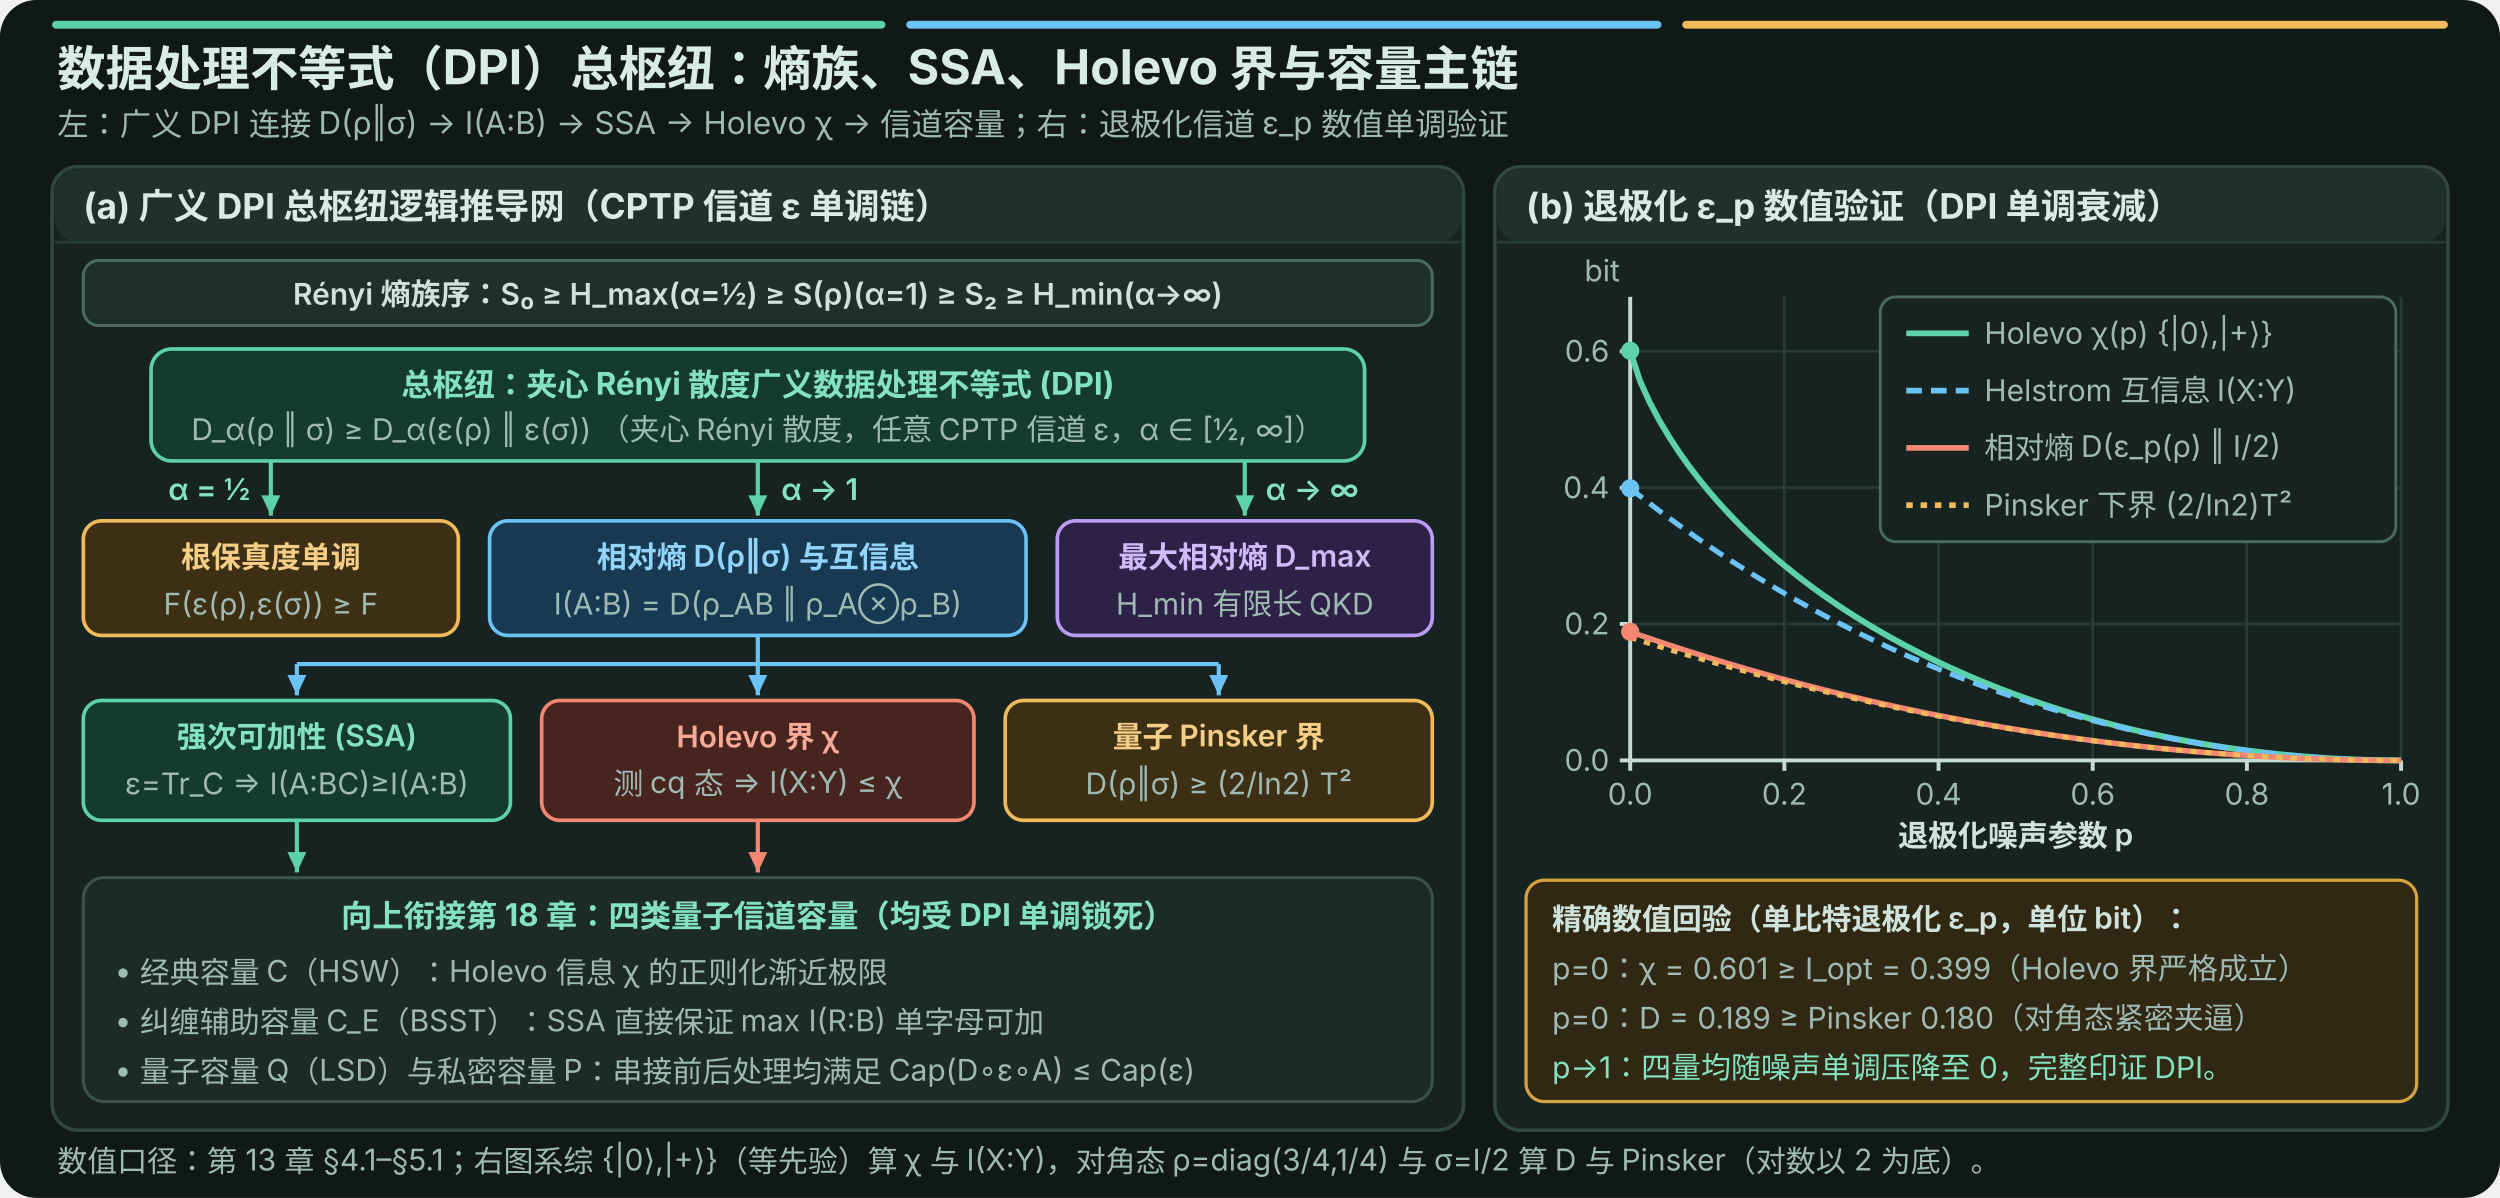
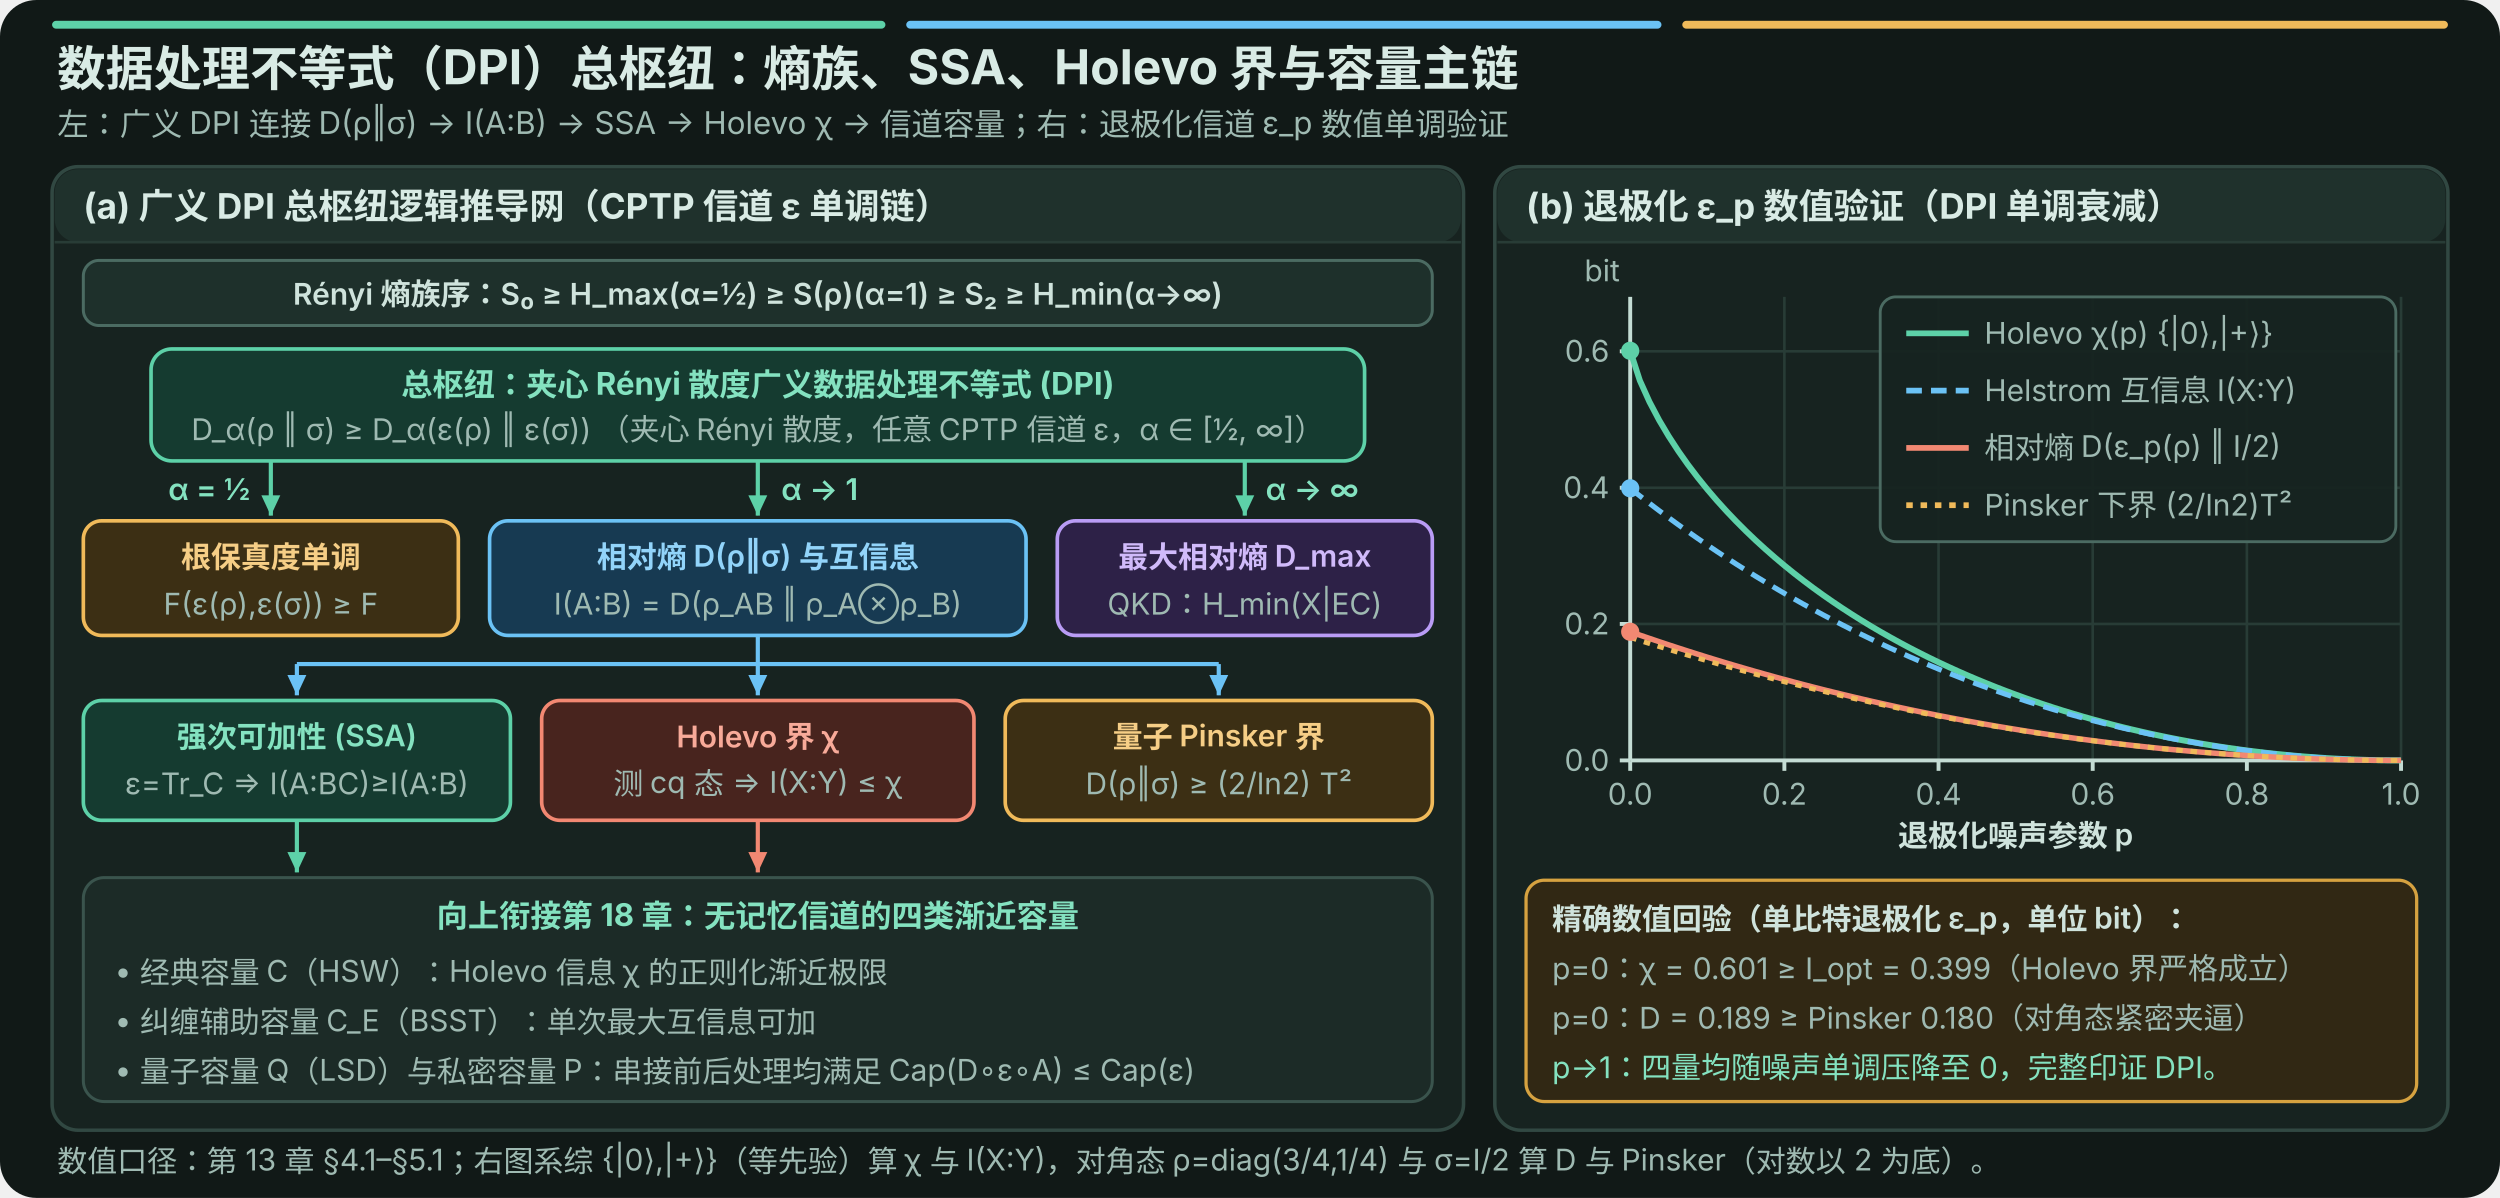
<svg xmlns="http://www.w3.org/2000/svg" viewBox="0 0 960 460" role="img" aria-labelledby="title desc">
  <style>
:root{color-scheme:dark}
text{font-family:system-ui,-apple-system,'PingFang SC','Hiragino Sans GB','Microsoft YaHei',sans-serif}
.bg{fill:#FAF8F3}
.panel{fill:#FFFFFF;stroke:#D3CCC0;stroke-width:1.35}
.subpanel{fill:#F4F0E8;stroke:#D8D1C4;stroke-width:1.15}
.phead{fill:#EFECE2}
.title{font-size:18.5px;font-weight:700;fill:#14453d}
.subtitle{font-size:12px;font-weight:400;fill:#435B55}
.sec{font-size:13.5px;font-weight:700;fill:#14453d}
.lbl{font-size:12px;font-weight:500;fill:#1A3530}
.lblb{font-size:12px;font-weight:700;fill:#14453d}
.sm{font-size:11.5px;font-weight:400;fill:#435B55}
.smb{font-size:11.5px;font-weight:600;fill:#1A3530}
.math-txt{font-family:Georgia,'Times New Roman',serif;font-size:12.5px;font-weight:700;fill:#14453d}
.mono{font-family:ui-monospace,'SFMono-Regular',Menlo,Consolas,monospace;font-size:11.5px;font-weight:600;fill:#1A3530}
.axis{stroke:#1A3530;stroke-width:1.5;fill:none}
.axis-fill{fill:#1A3530}
.grid{stroke:#E2DDD2;stroke-width:1;fill:none}
.guide{stroke:#7A8E88;stroke-width:1.2;stroke-dasharray:5 4;fill:none}
.c1{stroke:#14453d;fill:none}
.c1-fill{fill:#14453d}
.c1-txt{fill:#14453d}
.c1-soft{fill:#E2F2EC;stroke:#14453d;stroke-width:1.4}
.c2{stroke:#C44B31;fill:none}
.c2-fill{fill:#C44B31}
.c2-txt{fill:#A43821}
.c2-soft{fill:#FCE8E2;stroke:#C44B31;stroke-width:1.4}
.c3{stroke:#1B6CA8;fill:none}
.c3-fill{fill:#1B6CA8}
.c3-txt{fill:#155485}
.c3-soft{fill:#E2F0FA;stroke:#1B6CA8;stroke-width:1.4}
.c4{stroke:#B57614;fill:none}
.c4-fill{fill:#B57614}
.c4-txt{fill:#8C580B}
.c4-soft{fill:#FDF3DC;stroke:#B57614;stroke-width:1.4}
.c5{stroke:#6B4EA8;fill:none}
.c5-fill{fill:#6B4EA8}
.c5-txt{fill:#51358A}
.c5-soft{fill:#EFE9FB;stroke:#6B4EA8;stroke-width:1.4}
.note{fill:#FAF3E0;stroke:#C48B22;stroke-width:1.25}
.pill{fill:#F3EFE6;stroke:#A8B5B0;stroke-width:1.15}
.pill-bg{fill:#FFFFFF;fill-opacity:.94;stroke:#A8B5B0;stroke-width:1.1}
.area1{fill:#14453d;fill-opacity:.14}
.area2{fill:#C44B31;fill-opacity:.13}
.area3{fill:#1B6CA8;fill-opacity:.13}
.area4{fill:#B57614;fill-opacity:.14}
.bar-neutral{fill:#E5E0D5;stroke:#5D706B;stroke-width:1.3}
.badge-txt{fill:#FAF8F3;font-size:11.5px;font-weight:700}
.hatch-stroke1{stroke:#14453d;stroke-width:1.1;stroke-opacity:.38}
.hatch-stroke2{stroke:#C44B31;stroke-width:1.1;stroke-opacity:.42}
.hatch-stroke3{stroke:#1B6CA8;stroke-width:1.1;stroke-opacity:.38}

.bg{fill:#111917}
  .panel{fill:#172320;stroke:#314842}
  .subpanel{fill:#1C2B27;stroke:#3A544D}
  .phead{fill:#1F312C}
  .title,.sec,.lblb,.math-txt{fill:#d9ebe5}
  .subtitle,.sm{fill:#9FBAB2}
  .lbl,.smb,.mono{fill:#CFE3DC}
  .axis{stroke:#C4DCD4}
  .axis-fill{fill:#C4DCD4}
  .grid{stroke:#283C36}
  .guide{stroke:#6F8F86}
  .c1{stroke:#5DD1A8}
  .c1-fill{fill:#5DD1A8}
  .c1-txt{fill:#84E2C0}
  .c1-soft{fill:#153B30;stroke:#5DD1A8}
  .c2{stroke:#F28872}
  .c2-fill{fill:#F28872}
  .c2-txt{fill:#F8AA99}
  .c2-soft{fill:#48241E;stroke:#F28872}
  .c3{stroke:#6BC2F5}
  .c3-fill{fill:#6BC2F5}
  .c3-txt{fill:#92D4FA}
  .c3-soft{fill:#173A52;stroke:#6BC2F5}
  .c4{stroke:#F0BA5A}
  .c4-fill{fill:#F0BA5A}
  .c4-txt{fill:#F6CE86}
  .c4-soft{fill:#3C2F14;stroke:#F0BA5A}
  .c5{stroke:#B99CF5}
  .c5-fill{fill:#B99CF5}
  .c5-txt{fill:#D0BAFA}
  .c5-soft{fill:#2D2147;stroke:#B99CF5}
  .note{fill:#312814;stroke:#D6A240}
  .pill{fill:#1E302B;stroke:#4B6B62}
  .pill-bg{fill:#172320;fill-opacity:.94;stroke:#4B6B62}
  .area1{fill:#5DD1A8;fill-opacity:.18}
  .area2{fill:#F28872;fill-opacity:.17}
  .area3{fill:#6BC2F5;fill-opacity:.17}
  .area4{fill:#F0BA5A;fill-opacity:.17}
  .bar-neutral{fill:#263833;stroke:#87A69D}
  .badge-txt{fill:#111917}
  .hatch-stroke1{stroke:#5DD1A8;stroke-opacity:.45}
  .hatch-stroke2{stroke:#F28872;stroke-opacity:.48}
  .hatch-stroke3{stroke:#6BC2F5;stroke-opacity:.45}

  </style>
  <defs>
    <marker id="arr-ink" viewBox="0 0 10 10" refX="8.5" refY="5" markerWidth="6.5" markerHeight="6.5" orient="auto-start-reverse">
      <path d="M1,1.5 L8.5,5 L1,8.5 Z" class="axis-fill" />
    </marker>
    <marker id="arr-c1" viewBox="0 0 10 10" refX="8.5" refY="5" markerWidth="6.5" markerHeight="6.5" orient="auto-start-reverse">
      <path d="M1,1.5 L8.5,5 L1,8.5 Z" class="c1-fill" />
    </marker>
    <marker id="arr-c2" viewBox="0 0 10 10" refX="8.5" refY="5" markerWidth="6.5" markerHeight="6.5" orient="auto-start-reverse">
      <path d="M1,1.5 L8.5,5 L1,8.5 Z" class="c2-fill" />
    </marker>
    <marker id="arr-c3" viewBox="0 0 10 10" refX="8.5" refY="5" markerWidth="6.5" markerHeight="6.5" orient="auto-start-reverse">
      <path d="M1,1.5 L8.5,5 L1,8.5 Z" class="c3-fill" />
    </marker>
    <pattern id="hatch-c1" width="7" height="7" patternUnits="userSpaceOnUse" patternTransform="rotate(45)">
      <line class="hatch-stroke1" x1="0" y1="0" x2="0" y2="7" />
    </pattern>
    <pattern id="hatch-c2" width="7" height="7" patternUnits="userSpaceOnUse" patternTransform="rotate(-45)">
      <line class="hatch-stroke2" x1="0" y1="0" x2="0" y2="7" />
    </pattern>
    <pattern id="hatch-c3" width="7" height="7" patternUnits="userSpaceOnUse" patternTransform="rotate(45)">
      <line class="hatch-stroke3" x1="0" y1="0" x2="0" y2="7" />
    </pattern>
  </defs>
  <rect class="bg" x="0" y="0" width="960" height="460" rx="14" />
  <rect class="c1-fill" x="20" y="8" width="320" height="3" rx="1.5" />
  <rect class="c3-fill" x="348" y="8" width="290" height="3" rx="1.5" />
  <rect class="c4-fill" x="646" y="8" width="294" height="3" rx="1.5" />
  <text class="title" x="22.0" y="33.0">数据处理不等式（DPI）总枢纽：熵族、SSA、Holevo 界与容量主链</text>
  <text class="subtitle" x="22.0" y="52.0">左：广义 DPI 连接 D(ρ‖σ) → I(A:B) → SSA → Holevo χ → 信道容量；右：退极化信道 ε_p 数值单调验证</text>
  <rect class="panel" x="20.0" y="64.0" width="542.0" height="370.0" rx="10.0" />
  <rect class="phead" x="21.0" y="65.0" width="540.0" height="28.0" rx="9.0" />
  <line class="grid" x1="21.0" y1="93.0" x2="561.0" y2="93.0" />
  <text class="sec" x="32.0" y="84.0">(a) 广义 DPI 总枢纽逻辑推导网（CPTP 信道 ε 单调链）</text>
  <rect class="pill" x="32.0" y="100.0" width="518.0" height="25.0" rx="6.0" />
  <text class="smb" x="291.0" y="117.0" text-anchor="middle">Rényi 熵族序：S₀ ≥ H_max(α=½) ≥ S(ρ)(α=1) ≥ S₂ ≥ H_min(α→∞)</text>
  <rect class="c1-soft" x="58.0" y="134.0" width="466.0" height="43.0" rx="8.0" stroke-width="2" />
  <text class="lblb c1-txt" x="291.0" y="152.0" text-anchor="middle">总枢纽：夹心 Rényi 散度广义数据处理不等式 (DPI)</text>
  <text class="sm" x="291.0" y="169.0" text-anchor="middle">D_α(ρ ‖ σ) ≥ D_α(ε(ρ) ‖ ε(σ))   （夹心 Rényi 散度，任意 CPTP 信道 ε，α ∈ [½, ∞]）</text>
  <line class="c1" x1="104.0" y1="177.0" x2="104.0" y2="198.0" stroke-width="1.6" marker-end="url(#arr-c1)" />
  <text class="smb c1-txt" x="96.0" y="192.0" text-anchor="end">α = ½</text>
  <line class="c1" x1="291.0" y1="177.0" x2="291.0" y2="198.0" stroke-width="1.6" marker-end="url(#arr-c1)" />
  <text class="smb c1-txt" x="300.0" y="192.0">α → 1</text>
  <line class="c1" x1="478.0" y1="177.0" x2="478.0" y2="198.0" stroke-width="1.6" marker-end="url(#arr-c1)" />
  <text class="smb c1-txt" x="486.0" y="192.0">α → ∞</text>
  <rect class="c4-soft" x="32.0" y="200.0" width="144.0" height="44.0" rx="7.0" />
  <text class="smb c4-txt" x="104.0" y="218.0" text-anchor="middle">根保真度单调</text>
  <text class="sm" x="104.0" y="236.0" text-anchor="middle">F(ε(ρ),ε(σ)) ≥ F</text>
  <rect class="c3-soft" x="188.0" y="200.0" width="206.0" height="44.0" rx="7.0" stroke-width="1.8" />
  <text class="smb c3-txt" x="291.0" y="218.0" text-anchor="middle">相对熵 D(ρ‖σ) 与互信息</text>
  <text class="sm" x="291.0" y="236.0" text-anchor="middle">I(A:B) = D(ρ_AB ‖ ρ_A⊗ρ_B)</text>
  <rect class="c5-soft" x="406.0" y="200.0" width="144.0" height="44.0" rx="7.0" />
  <text class="smb c5-txt" x="478.0" y="218.0" text-anchor="middle">最大相对熵 D_max</text>
-   <text class="sm" x="478.0" y="236.0" text-anchor="middle">H_min 有限长 QKD</text>
+   <text class="sm" x="478.0" y="236.0" text-anchor="middle">QKD：H_min(X|EC)</text>
  <line class="c3" x1="291.0" y1="244.0" x2="291.0" y2="255.0" stroke-width="1.6" />
  <line class="c3" x1="114.0" y1="255.0" x2="468.0" y2="255.0" stroke-width="1.6" />
  <line class="c3" x1="114.0" y1="255.0" x2="114.0" y2="267.0" stroke-width="1.6" marker-end="url(#arr-c3)" />
  <line class="c3" x1="291.0" y1="255.0" x2="291.0" y2="267.0" stroke-width="1.6" marker-end="url(#arr-c3)" />
  <line class="c3" x1="468.0" y1="255.0" x2="468.0" y2="267.0" stroke-width="1.6" marker-end="url(#arr-c3)" />
  <rect class="c1-soft" x="32.0" y="269.0" width="164.0" height="46.0" rx="7.0" />
  <text class="smb c1-txt" x="114.0" y="287.0" text-anchor="middle">强次可加性 (SSA)</text>
  <text class="sm" x="114.0" y="305.0" text-anchor="middle">ε=Tr_C ⇒ I(A:BC)≥I(A:B)</text>
  <rect class="c2-soft" x="208.0" y="269.0" width="166.0" height="46.0" rx="7.0" />
  <text class="smb c2-txt" x="291.0" y="287.0" text-anchor="middle">Holevo 界 χ</text>
  <text class="sm" x="291.0" y="305.0" text-anchor="middle">测 cq 态 ⇒ I(X:Y) ≤ χ</text>
  <rect class="c4-soft" x="386.0" y="269.0" width="164.0" height="46.0" rx="7.0" />
  <text class="smb c4-txt" x="468.0" y="287.0" text-anchor="middle">量子 Pinsker 界</text>
  <text class="sm" x="468.0" y="305.0" text-anchor="middle">D(ρ‖σ) ≥ (2/ln2) T²</text>
  <line class="c1" x1="114.0" y1="315.0" x2="114.0" y2="335.0" stroke-width="1.6" marker-end="url(#arr-c1)" />
  <line class="c2" x1="291.0" y1="315.0" x2="291.0" y2="335.0" stroke-width="1.6" marker-end="url(#arr-c2)" />
  <rect class="subpanel" x="32.0" y="337.0" width="518.0" height="86.0" rx="8.0" />
-   <text class="lblb c1-txt" x="291.0" y="356.0" text-anchor="middle">向上衔接第 18 章：四类量子信道容量（均受 DPI 单调锁死）</text>
+   <text class="lblb c1-txt" x="291.0" y="356.0" text-anchor="middle">向上衔接第 18 章：无记忆信道的四类渐近容量</text>
  <text class="sm" x="44.0" y="377.0">• 经典容量 C（HSW）：Holevo 信息 χ 的正则化渐近极限</text>
-   <text class="sm" x="44.0" y="396.0">• 纠缠辅助容量 C_E（BSST）：SSA 直接保证 max I(R:B) 单字母可加</text>
+   <text class="sm" x="44.0" y="396.0">• 纠缠辅助容量 C_E（BSST）：单次最大互信息可加</text>
  <text class="sm" x="44.0" y="415.0">• 量子容量 Q（LSD）与私密容量 P：串接前后处理均满足 Cap(D∘ε∘A) ≤ Cap(ε)</text>
  <rect class="panel" x="574.0" y="64.0" width="366.0" height="370.0" rx="10.0" />
  <rect class="phead" x="575.0" y="65.0" width="364.0" height="28.0" rx="9.0" />
  <line class="grid" x1="575.0" y1="93.0" x2="939.0" y2="93.0" />
  <text class="sec" x="586.0" y="84.0">(b) 退极化 ε_p 数值验证（DPI 单调衰减）</text>
  <line class="grid" x1="626.0" y1="114.0" x2="626.0" y2="292.0" />
  <line class="axis" x1="626.0" y1="292.0" x2="626.0" y2="296.0" />
  <text class="sm" x="626.0" y="309.0" text-anchor="middle">0.0</text>
  <line class="grid" x1="685.2" y1="114.0" x2="685.2" y2="292.0" />
  <line class="axis" x1="685.2" y1="292.0" x2="685.2" y2="296.0" />
  <text class="sm" x="685.2" y="309.0" text-anchor="middle">0.2</text>
  <line class="grid" x1="744.4" y1="114.0" x2="744.4" y2="292.0" />
  <line class="axis" x1="744.4" y1="292.0" x2="744.4" y2="296.0" />
  <text class="sm" x="744.4" y="309.0" text-anchor="middle">0.4</text>
  <line class="grid" x1="803.6" y1="114.0" x2="803.6" y2="292.0" />
  <line class="axis" x1="803.6" y1="292.0" x2="803.6" y2="296.0" />
  <text class="sm" x="803.6" y="309.0" text-anchor="middle">0.6</text>
  <line class="grid" x1="862.8" y1="114.0" x2="862.8" y2="292.0" />
  <line class="axis" x1="862.8" y1="292.0" x2="862.8" y2="296.0" />
  <text class="sm" x="862.8" y="309.0" text-anchor="middle">0.8</text>
  <line class="grid" x1="922.0" y1="114.0" x2="922.0" y2="292.0" />
  <line class="axis" x1="922.0" y1="292.0" x2="922.0" y2="296.0" />
  <text class="sm" x="922.0" y="309.0" text-anchor="middle">1.0</text>
  <line class="grid" x1="626.0" y1="292.0" x2="922.0" y2="292.0" />
  <line class="axis" x1="622.0" y1="292.0" x2="626.0" y2="292.0" />
  <text class="sm" x="618.0" y="296.0" text-anchor="end">0.0</text>
  <line class="grid" x1="626.0" y1="239.6" x2="922.0" y2="239.6" />
  <line class="axis" x1="622.0" y1="239.6" x2="626.0" y2="239.6" />
  <text class="sm" x="618.0" y="243.6" text-anchor="end">0.2</text>
  <line class="grid" x1="626.0" y1="187.3" x2="922.0" y2="187.3" />
  <line class="axis" x1="622.0" y1="187.3" x2="626.0" y2="187.3" />
  <text class="sm" x="618.0" y="191.3" text-anchor="end">0.4</text>
  <line class="grid" x1="626.0" y1="134.9" x2="922.0" y2="134.9" />
  <line class="axis" x1="622.0" y1="134.9" x2="626.0" y2="134.9" />
  <text class="sm" x="618.0" y="138.9" text-anchor="end">0.6</text>
  <text class="sm" x="622.0" y="108.0" text-anchor="end">bit</text>
  <text class="smb" x="774.0" y="325.0" text-anchor="middle">退极化噪声参数 p</text>
  <line class="axis" x1="626.0" y1="114.0" x2="626.0" y2="292.0" />
  <line class="axis" x1="626.0" y1="292.0" x2="922.0" y2="292.0" />
  <polyline class="c1" points="626.00,134.71 629.70,146.13 633.40,154.32 637.10,161.32 640.80,167.55 644.50,173.23 648.20,178.47 651.90,183.34 655.60,187.92 659.30,192.24 663.00,196.32 666.70,200.20 670.40,203.90 674.10,207.43 677.80,210.80 681.50,214.04 685.20,217.15 688.90,220.14 692.60,223.01 696.30,225.78 700.00,228.45 703.70,231.02 707.40,233.51 711.10,235.91 714.80,238.23 718.50,240.48 722.20,242.65 725.90,244.75 729.60,246.79 733.30,248.76 737.00,250.66 740.70,252.51 744.40,254.30 748.10,256.03 751.80,257.71 755.50,259.34 759.20,260.91 762.90,262.43 766.60,263.91 770.30,265.34 774.00,266.72 777.70,268.06 781.40,269.35 785.10,270.60 788.80,271.81 792.50,272.98 796.20,274.10 799.90,275.19 803.60,276.24 807.30,277.25 811.00,278.22 814.70,279.16 818.40,280.06 822.10,280.92 825.80,281.75 829.50,282.54 833.20,283.30 836.90,284.03 840.60,284.72 844.30,285.38 848.00,286.00 851.70,286.60 855.40,287.16 859.10,287.69 862.80,288.19 866.50,288.65 870.20,289.09 873.90,289.49 877.60,289.86 881.30,290.21 885.00,290.52 888.70,290.80 892.40,291.05 896.10,291.28 899.80,291.47 903.50,291.63 907.20,291.76 910.90,291.87 914.60,291.94 918.30,291.99 922.00,292.00" stroke-width="2.3" />
  <polyline class="c3" points="626.00,187.52 629.70,190.44 633.40,193.29 637.10,196.09 640.80,198.83 644.50,201.52 648.20,204.16 651.90,206.75 655.60,209.28 659.30,211.77 663.00,214.21 666.70,216.60 670.40,218.94 674.10,221.23 677.80,223.48 681.50,225.69 685.20,227.85 688.90,229.97 692.60,232.05 696.30,234.08 700.00,236.07 703.70,238.02 707.40,239.93 711.10,241.80 714.80,243.64 718.50,245.43 722.20,247.18 725.90,248.90 729.60,250.57 733.30,252.21 737.00,253.81 740.70,255.38 744.40,256.91 748.10,258.40 751.80,259.86 755.50,261.29 759.20,262.67 762.90,264.03 766.60,265.34 770.30,266.63 774.00,267.88 777.70,269.10 781.40,270.28 785.10,271.43 788.80,272.55 792.50,273.63 796.20,274.68 799.90,275.70 803.60,276.69 807.30,277.64 811.00,278.56 814.70,279.45 818.40,280.31 822.10,281.14 825.80,281.94 829.50,282.70 833.20,283.44 836.90,284.14 840.60,284.81 844.30,285.46 848.00,286.07 851.70,286.65 855.40,287.20 859.10,287.72 862.80,288.21 866.50,288.67 870.20,289.10 873.90,289.50 877.60,289.87 881.30,290.21 885.00,290.52 888.70,290.80 892.40,291.06 896.10,291.28 899.80,291.47 903.50,291.63 907.20,291.76 910.90,291.87 914.60,291.94 918.30,291.99 922.00,292.00" stroke-width="2.0" stroke-dasharray="6 3.5" />
  <polyline class="c2" points="626.00,242.60 629.70,243.89 633.40,245.15 637.10,246.40 640.80,247.63 644.50,248.84 648.20,250.03 651.90,251.20 655.60,252.36 659.30,253.49 663.00,254.61 666.70,255.70 670.40,256.78 674.10,257.85 677.80,258.89 681.50,259.92 685.20,260.93 688.90,261.92 692.60,262.89 696.30,263.85 700.00,264.79 703.70,265.71 707.40,266.61 711.10,267.50 714.80,268.37 718.50,269.23 722.20,270.06 725.90,270.88 729.60,271.69 733.30,272.48 737.00,273.25 740.70,274.00 744.40,274.74 748.10,275.46 751.80,276.17 755.50,276.86 759.20,277.53 762.90,278.19 766.60,278.84 770.30,279.46 774.00,280.07 777.70,280.67 781.40,281.25 785.10,281.81 788.80,282.36 792.50,282.89 796.20,283.41 799.90,283.91 803.60,284.40 807.30,284.87 811.00,285.32 814.70,285.76 818.40,286.19 822.10,286.60 825.80,286.99 829.50,287.37 833.20,287.74 836.90,288.08 840.60,288.42 844.30,288.74 848.00,289.04 851.70,289.33 855.40,289.61 859.10,289.86 862.80,290.11 866.50,290.34 870.20,290.55 873.90,290.75 877.60,290.94 881.30,291.11 885.00,291.26 888.70,291.40 892.40,291.53 896.10,291.64 899.80,291.73 903.50,291.82 907.20,291.88 910.90,291.93 914.60,291.97 918.30,291.99 922.00,292.00" stroke-width="2.1" />
  <polyline class="c4" points="626.00,244.79 629.70,245.97 633.40,247.12 637.10,248.27 640.80,249.40 644.50,250.51 648.20,251.61 651.90,252.69 655.60,253.76 659.30,254.82 663.00,255.86 666.70,256.88 670.40,257.89 674.10,258.89 677.80,259.87 681.50,260.84 685.20,261.79 688.90,262.73 692.60,263.65 696.30,264.55 700.00,265.45 703.70,266.32 707.40,267.19 711.10,268.04 714.80,268.87 718.50,269.69 722.20,270.49 725.90,271.28 729.60,272.06 733.30,272.82 737.00,273.56 740.70,274.29 744.40,275.01 748.10,275.71 751.80,276.39 755.50,277.06 759.20,277.72 762.90,278.36 766.60,278.99 770.30,279.60 774.00,280.20 777.70,280.78 781.40,281.35 785.10,281.90 788.80,282.44 792.50,282.96 796.20,283.47 799.90,283.97 803.60,284.45 807.30,284.91 811.00,285.36 814.70,285.80 818.40,286.22 822.10,286.62 825.80,287.01 829.50,287.39 833.20,287.75 836.90,288.10 840.60,288.43 844.30,288.75 848.00,289.05 851.70,289.34 855.40,289.61 859.10,289.87 862.80,290.11 866.50,290.34 870.20,290.55 873.90,290.75 877.60,290.94 881.30,291.11 885.00,291.26 888.70,291.40 892.40,291.53 896.10,291.64 899.80,291.73 903.50,291.82 907.20,291.88 910.90,291.93 914.60,291.97 918.30,291.99 922.00,292.00" stroke-width="1.9" stroke-dasharray="2.5 3" />
  <circle class="c1-fill" cx="626.0" cy="134.7" r="3.5" />
  <circle class="c3-fill" cx="626.0" cy="187.5" r="3.5" />
  <circle class="c2-fill" cx="626.0" cy="242.6" r="3.5" />
  <rect class="pill-bg" x="722.0" y="114.0" width="198.0" height="94.0" rx="6.0" />
  <line class="c1" x1="732.0" y1="128.0" x2="756.0" y2="128.0" stroke-width="2.2" />
  <text class="sm" x="762.0" y="132.0">Holevo χ(p)  {|0⟩,|+⟩}</text>
  <line class="c3" x1="732.0" y1="150.0" x2="756.0" y2="150.0" stroke-width="2.2" stroke-dasharray="6 3.5" />
  <text class="sm" x="762.0" y="154.0">Helstrom 互信息 I(X:Y)</text>
  <line class="c2" x1="732.0" y1="172.0" x2="756.0" y2="172.0" stroke-width="2.2" />
  <text class="sm" x="762.0" y="176.0">相对熵 D(ε_p(ρ) ‖ I/2)</text>
  <line class="c4" x1="732.0" y1="194.0" x2="756.0" y2="194.0" stroke-width="2.2" stroke-dasharray="2.5 3" />
  <text class="sm" x="762.0" y="198.0">Pinsker 下界 (2/ln2)T²</text>
  <rect class="note" x="586.0" y="338.0" width="342.0" height="85.0" rx="7.0" />
  <text class="smb" x="596.0" y="357.0">精确数值回验（单比特退极化 ε_p，单位 bit）：</text>
  <text class="sm" x="596.0" y="376.0">p=0：χ = 0.601 ≥ I_opt = 0.399（Holevo 界严格成立）</text>
  <text class="sm" x="596.0" y="395.0">p=0：D = 0.189 ≥ Pinsker 0.180（对角态紧密夹逼）</text>
  <text class="sm c1-txt" x="596.0" y="414.0">p→1：四量均随噪声单调压降至 0，完整印证 DPI。</text>
  <text class="sm" x="22.0" y="450.0">数值口径：第 13 章 §4.1–§5.1；右图系综 {|0⟩,|+⟩}（等先验）算 χ 与 I(X:Y)，对角态 ρ=diag(3/4,1/4) 与 σ=I/2 算 D 与 Pinsker（对数以 2 为底）。</text>
</svg>
